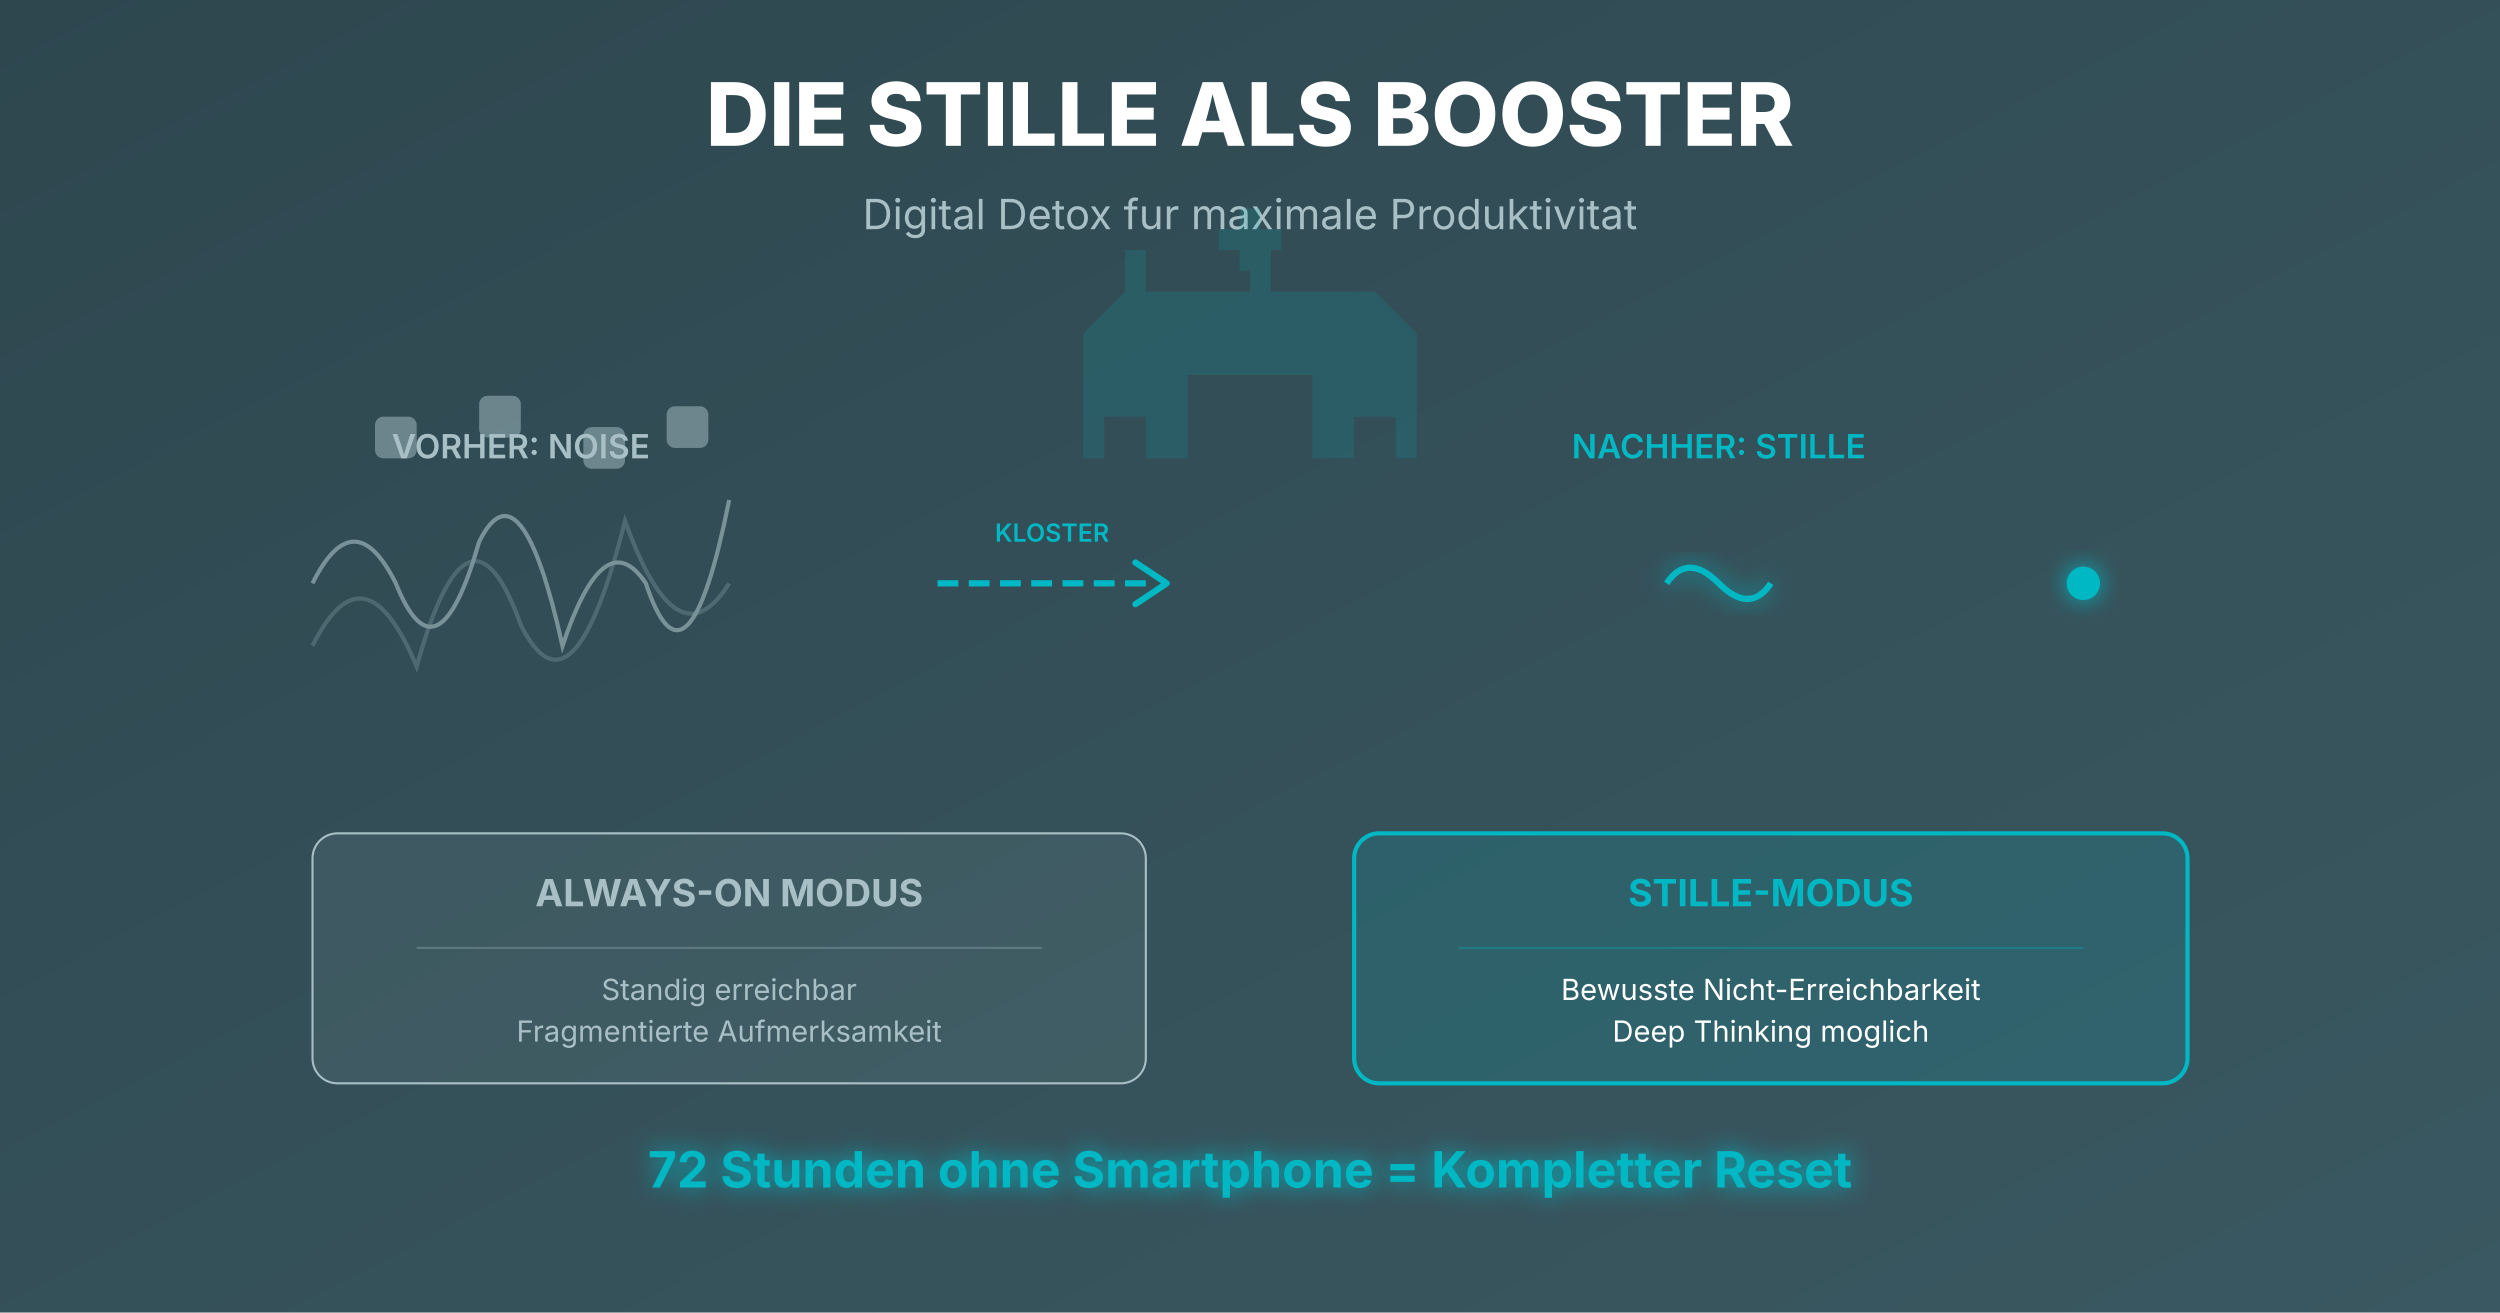
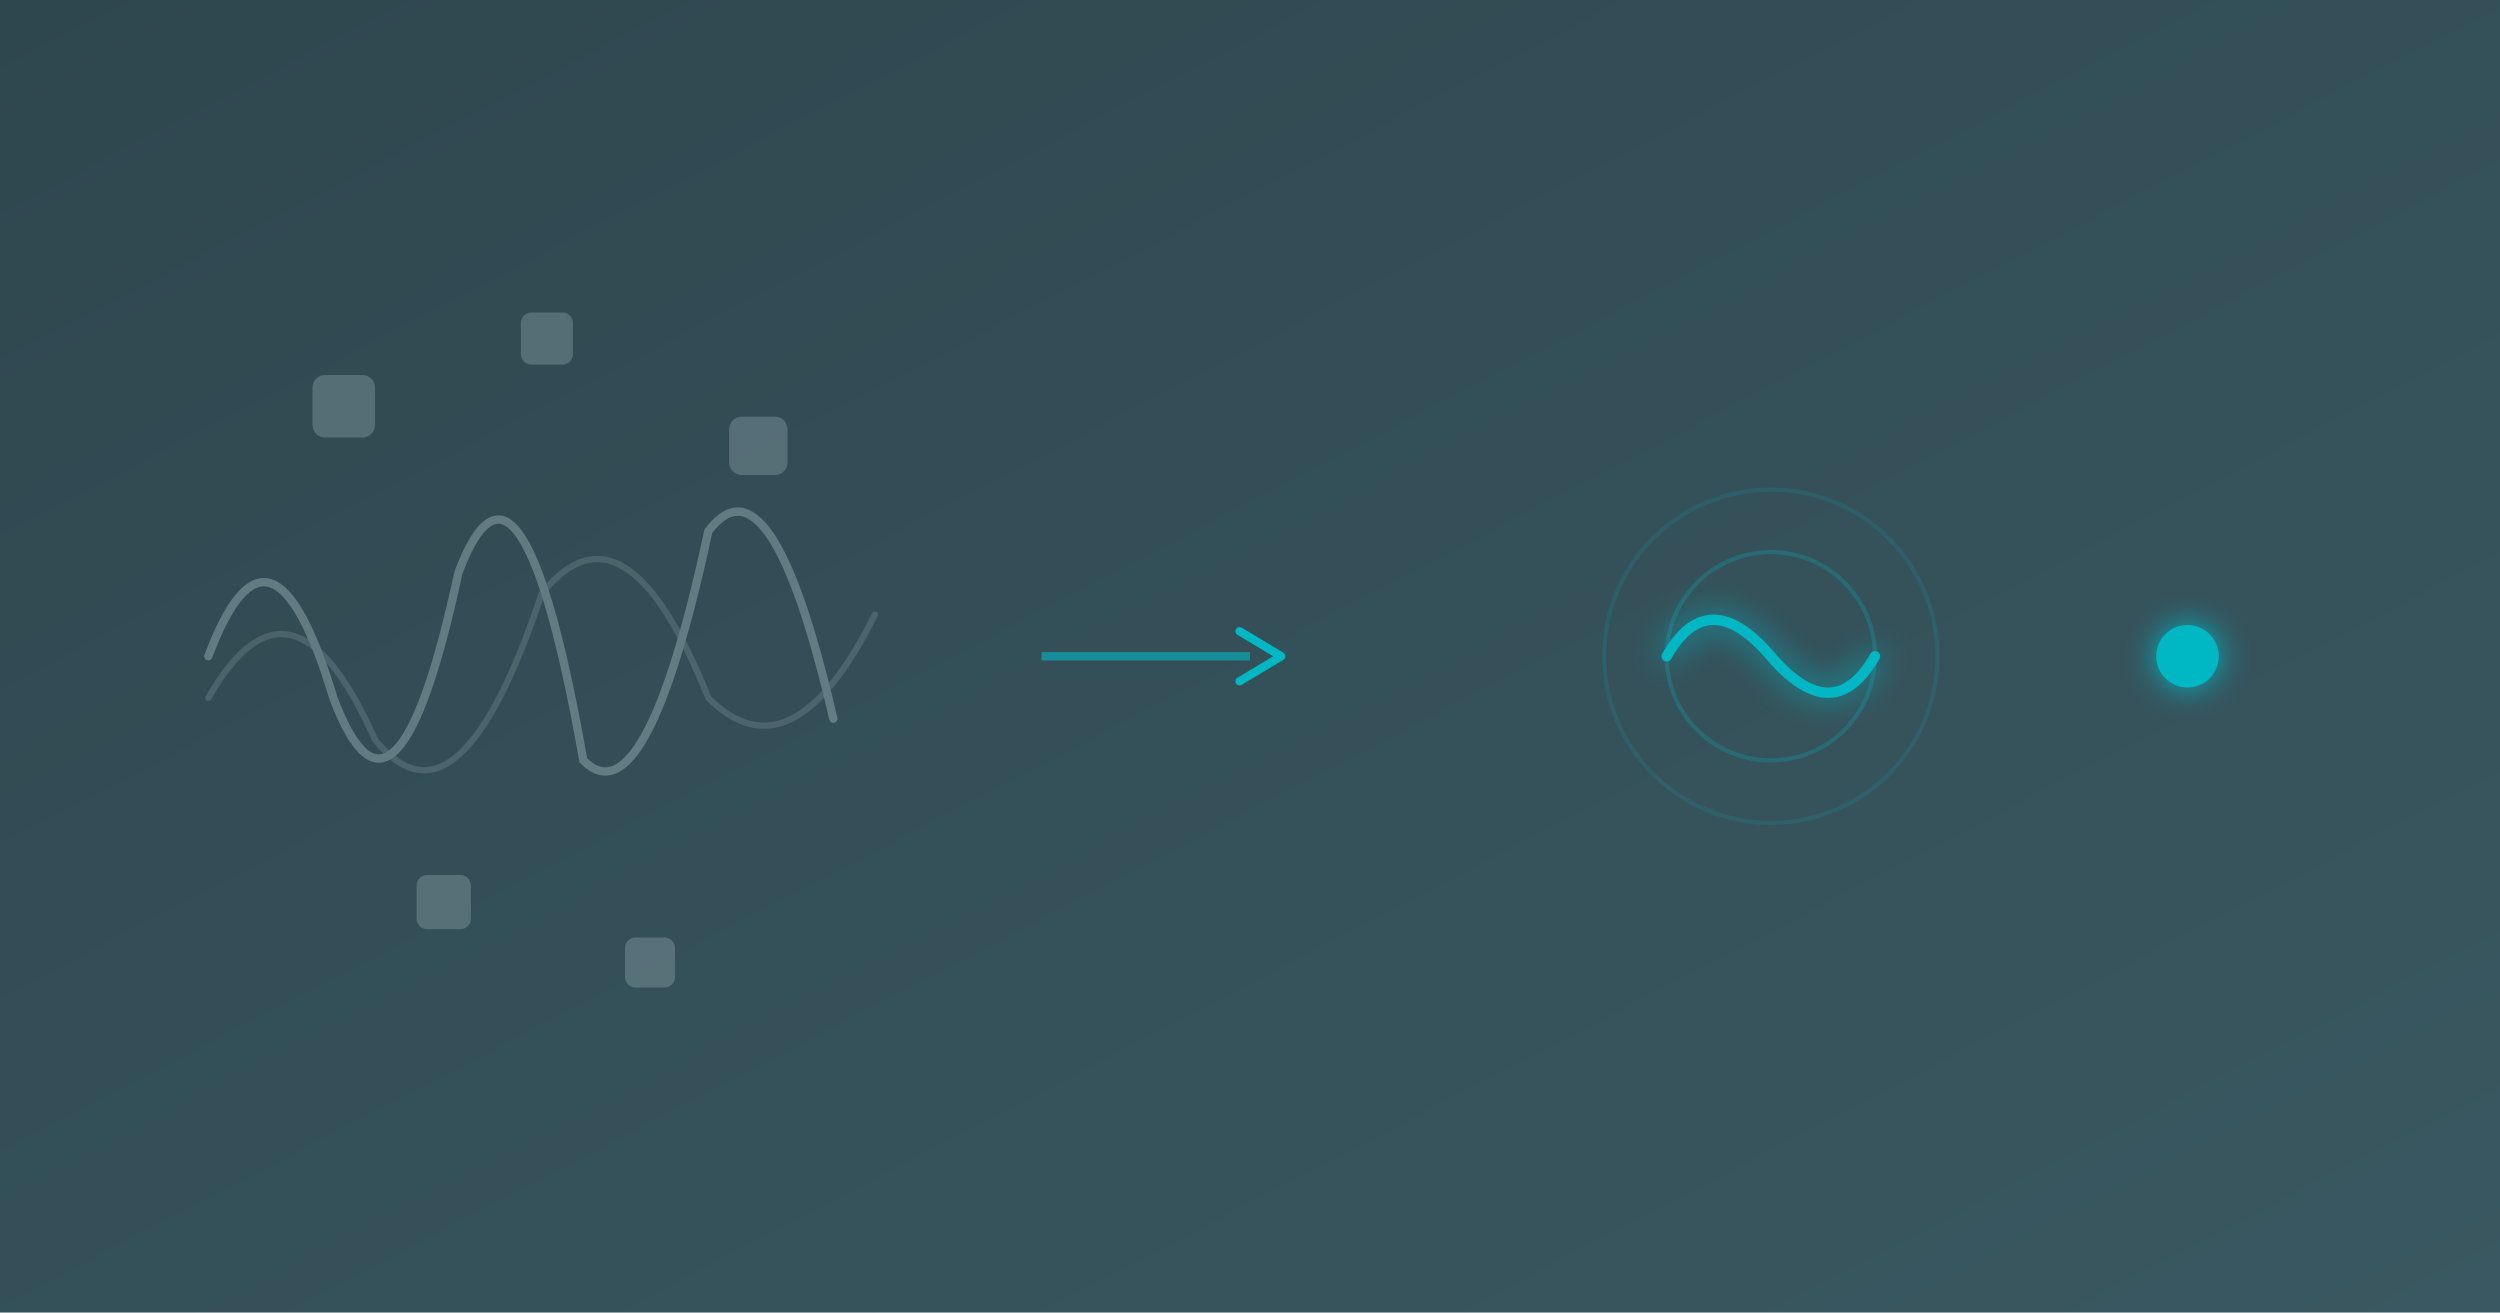
<svg xmlns="http://www.w3.org/2000/svg" width="1200" height="630" viewBox="0 0 1200 630">
  <defs>
    <filter id="glow" x="-50%" y="-50%" width="200%" height="200%">
-       <feGaussianBlur stdDeviation="6" result="coloredBlur" />
+       <feGaussianBlur stdDeviation="8" result="coloredBlur" />
      <feMerge>
        <feMergeNode in="coloredBlur" />
        <feMergeNode in="SourceGraphic" />
      </feMerge>
    </filter>
    <linearGradient id="bgGradient" x1="0%" y1="0%" x2="100%" y2="100%">
      <stop offset="0%" style="stop-color:#2e474f" />
      <stop offset="100%" style="stop-color:#3a5861" />
    </linearGradient>
  </defs>
  <rect width="1200" height="630" fill="url(#bgGradient)" />
-   <text x="600" y="70" text-anchor="middle" fill="#ffffff" font-size="42" font-weight="800" font-family="Inter, sans-serif">DIE STILLE ALS BOOSTER</text>
-   <text x="600" y="110" text-anchor="middle" fill="#a8c0c5" font-size="20" font-family="Inter, sans-serif">Digital Detox fur maximale Produktivitat</text>
-   <g transform="translate(150, 280)">
-     <text x="100" y="-60" text-anchor="middle" fill="#a8c0c5" font-size="16" font-weight="600" font-family="Inter, sans-serif">VORHER: NOISE</text>
-     <g stroke="#a8c0c5" stroke-width="2" fill="none" opacity="0.6">
-       <path d="M 0 0 Q 20 -40, 40 0 Q 60 50, 80 -20 Q 100 -60, 120 30 Q 140 -30, 160 0 Q 180 60, 200 -40" />
-       <path d="M 0 30 Q 25 -20, 50 40 Q 75 -50, 100 20 Q 125 70, 150 -30 Q 175 40, 200 0" opacity="0.4" />
-     </g>
-     <g fill="#a8c0c5" opacity="0.5">
-       <rect x="30" y="-80" width="20" height="20" rx="4" />
-       <rect x="80" y="-90" width="20" height="20" rx="4" />
-       <rect x="130" y="-75" width="20" height="20" rx="4" />
-       <rect x="170" y="-85" width="20" height="20" rx="4" />
-     </g>
+   <g opacity="0.4" transform="translate(100, 315)">
+     <path d="M 0 0 Q 30 -80, 60 20 Q 90 100, 120 -40 Q 150 -120, 180 50 Q 210 80, 240 -60 Q 270 -100, 300 30" fill="none" stroke="#a8c0c5" stroke-width="4" stroke-linecap="round" />
+     <path d="M 0 20 Q 40 -50, 80 40 Q 120 90, 160 -30 Q 200 -80, 240 20 Q 280 60, 320 -20" fill="none" stroke="#a8c0c5" stroke-width="3" stroke-linecap="round" opacity="0.5" />
  </g>
-   <g transform="translate(450, 280)">
-     <line x1="0" y1="0" x2="100" y2="0" stroke="#00b8c4" stroke-width="3" stroke-dasharray="10 5" />
-     <path d="M 95 -10 L 110 0 L 95 10" fill="none" stroke="#00b8c4" stroke-width="3" stroke-linecap="round" stroke-linejoin="round" />
-     <text x="55" y="-20" text-anchor="middle" fill="#00b8c4" font-size="12" font-weight="600" font-family="Inter, sans-serif">KLOSTER</text>
+   <g fill="#a8c0c5" opacity="0.3">
+     <rect x="150" y="180" width="30" height="30" rx="6" />
+     <rect x="250" y="150" width="25" height="25" rx="5" />
+     <rect x="350" y="200" width="28" height="28" rx="6" />
+     <rect x="200" y="420" width="26" height="26" rx="5" />
+     <rect x="300" y="450" width="24" height="24" rx="5" />
  </g>
-   <g transform="translate(650, 280)">
-     <text x="175" y="-60" text-anchor="middle" fill="#00b8c4" font-size="16" font-weight="600" font-family="Inter, sans-serif">NACHHER: STILLE</text>
-     <line x1="0" y1="0" x2="350" y2="0" stroke="#00b8c4" stroke-width="3" filter="url(#glow)" />
-     <path d="M 150 0 Q 160 -15, 175 0 Q 190 15, 200 0" stroke="#00b8c4" stroke-width="3" fill="none" filter="url(#glow)" />
-     <circle cx="350" cy="0" r="8" fill="#00b8c4" filter="url(#glow)" />
+   <g transform="translate(500, 315)">
+     <line x1="0" y1="0" x2="100" y2="0" stroke="#00b8c4" stroke-width="4" opacity="0.6" />
+     <path d="M 95 -12 L 115 0 L 95 12" fill="none" stroke="#00b8c4" stroke-width="4" stroke-linecap="round" stroke-linejoin="round" />
  </g>
-   <g transform="translate(150, 400)">
-     <rect x="0" y="0" width="400" height="120" rx="12" fill="rgba(168,192,197,0.1)" stroke="#a8c0c5" stroke-width="1" />
-     <text x="200" y="35" text-anchor="middle" fill="#a8c0c5" font-size="18" font-weight="700" font-family="Inter, sans-serif">ALWAYS-ON MODUS</text>
-     <line x1="50" y1="55" x2="350" y2="55" stroke="#a8c0c5" stroke-width="1" opacity="0.3" />
-     <text x="200" y="80" text-anchor="middle" fill="#a8c0c5" font-size="14" font-family="Inter, sans-serif">Standig erreichbar</text>
-     <text x="200" y="100" text-anchor="middle" fill="#a8c0c5" font-size="14" font-family="Inter, sans-serif">Fragmentierte Aufmerksamkeit</text>
-   </g>
-   <g transform="translate(650, 400)">
-     <rect x="0" y="0" width="400" height="120" rx="12" fill="rgba(0,184,196,0.15)" stroke="#00b8c4" stroke-width="2" />
-     <text x="200" y="35" text-anchor="middle" fill="#00b8c4" font-size="18" font-weight="700" font-family="Inter, sans-serif">STILLE-MODUS</text>
-     <line x1="50" y1="55" x2="350" y2="55" stroke="#00b8c4" stroke-width="1" opacity="0.3" />
-     <text x="200" y="80" text-anchor="middle" fill="#ffffff" font-size="14" font-family="Inter, sans-serif">Bewusste Nicht-Erreichbarkeit</text>
-     <text x="200" y="100" text-anchor="middle" fill="#ffffff" font-size="14" font-family="Inter, sans-serif">Deep Thinking moglich</text>
-   </g>
-   <g transform="translate(600, 570)">
-     <text x="0" y="0" text-anchor="middle" fill="#00b8c4" font-size="24" font-weight="700" font-family="Inter, sans-serif" filter="url(#glow)">
-       72 Stunden ohne Smartphone = Kompletter Reset
-     </text>
-   </g>
-   <g transform="translate(600, 160)" opacity="0.15">
-     <path d="M 0 60 L 0 20 L -30 20 L -30 60 L -50 60 L -50 40 L -70 40 L -70 60 L -80 60 L -80 0 L -60 -20 L -60 -40 L -50 -40 L -50 -20 L 0 -20 L 0 -40 L 10 -40 L 10 -20 L 60 -20 L 80 0 L 80 60 L 70 60 L 70 40 L 50 40 L 50 60 L 30 60 L 30 20 L 0 20" fill="#00b8c4" stroke="none" />
-     <rect x="-5" y="-60" width="10" height="30" fill="#00b8c4" />
-     <rect x="-15" y="-50" width="30" height="10" fill="#00b8c4" />
-   </g>
+   <line x1="650" y1="315" x2="1050" y2="315" stroke="#00b8c4" stroke-width="6" stroke-linecap="round" filter="url(#glow)" />
+   <path d="M 800 315 Q 820 280, 850 315 Q 880 350, 900 315" fill="none" stroke="#00b8c4" stroke-width="5" stroke-linecap="round" filter="url(#glow)" />
+   <circle cx="1050" cy="315" r="15" fill="#00b8c4" filter="url(#glow)" />
+   <circle cx="850" cy="315" r="80" fill="none" stroke="rgba(0,184,196,0.15)" stroke-width="2" />
+   <circle cx="850" cy="315" r="50" fill="none" stroke="rgba(0,184,196,0.25)" stroke-width="2" />
</svg>
